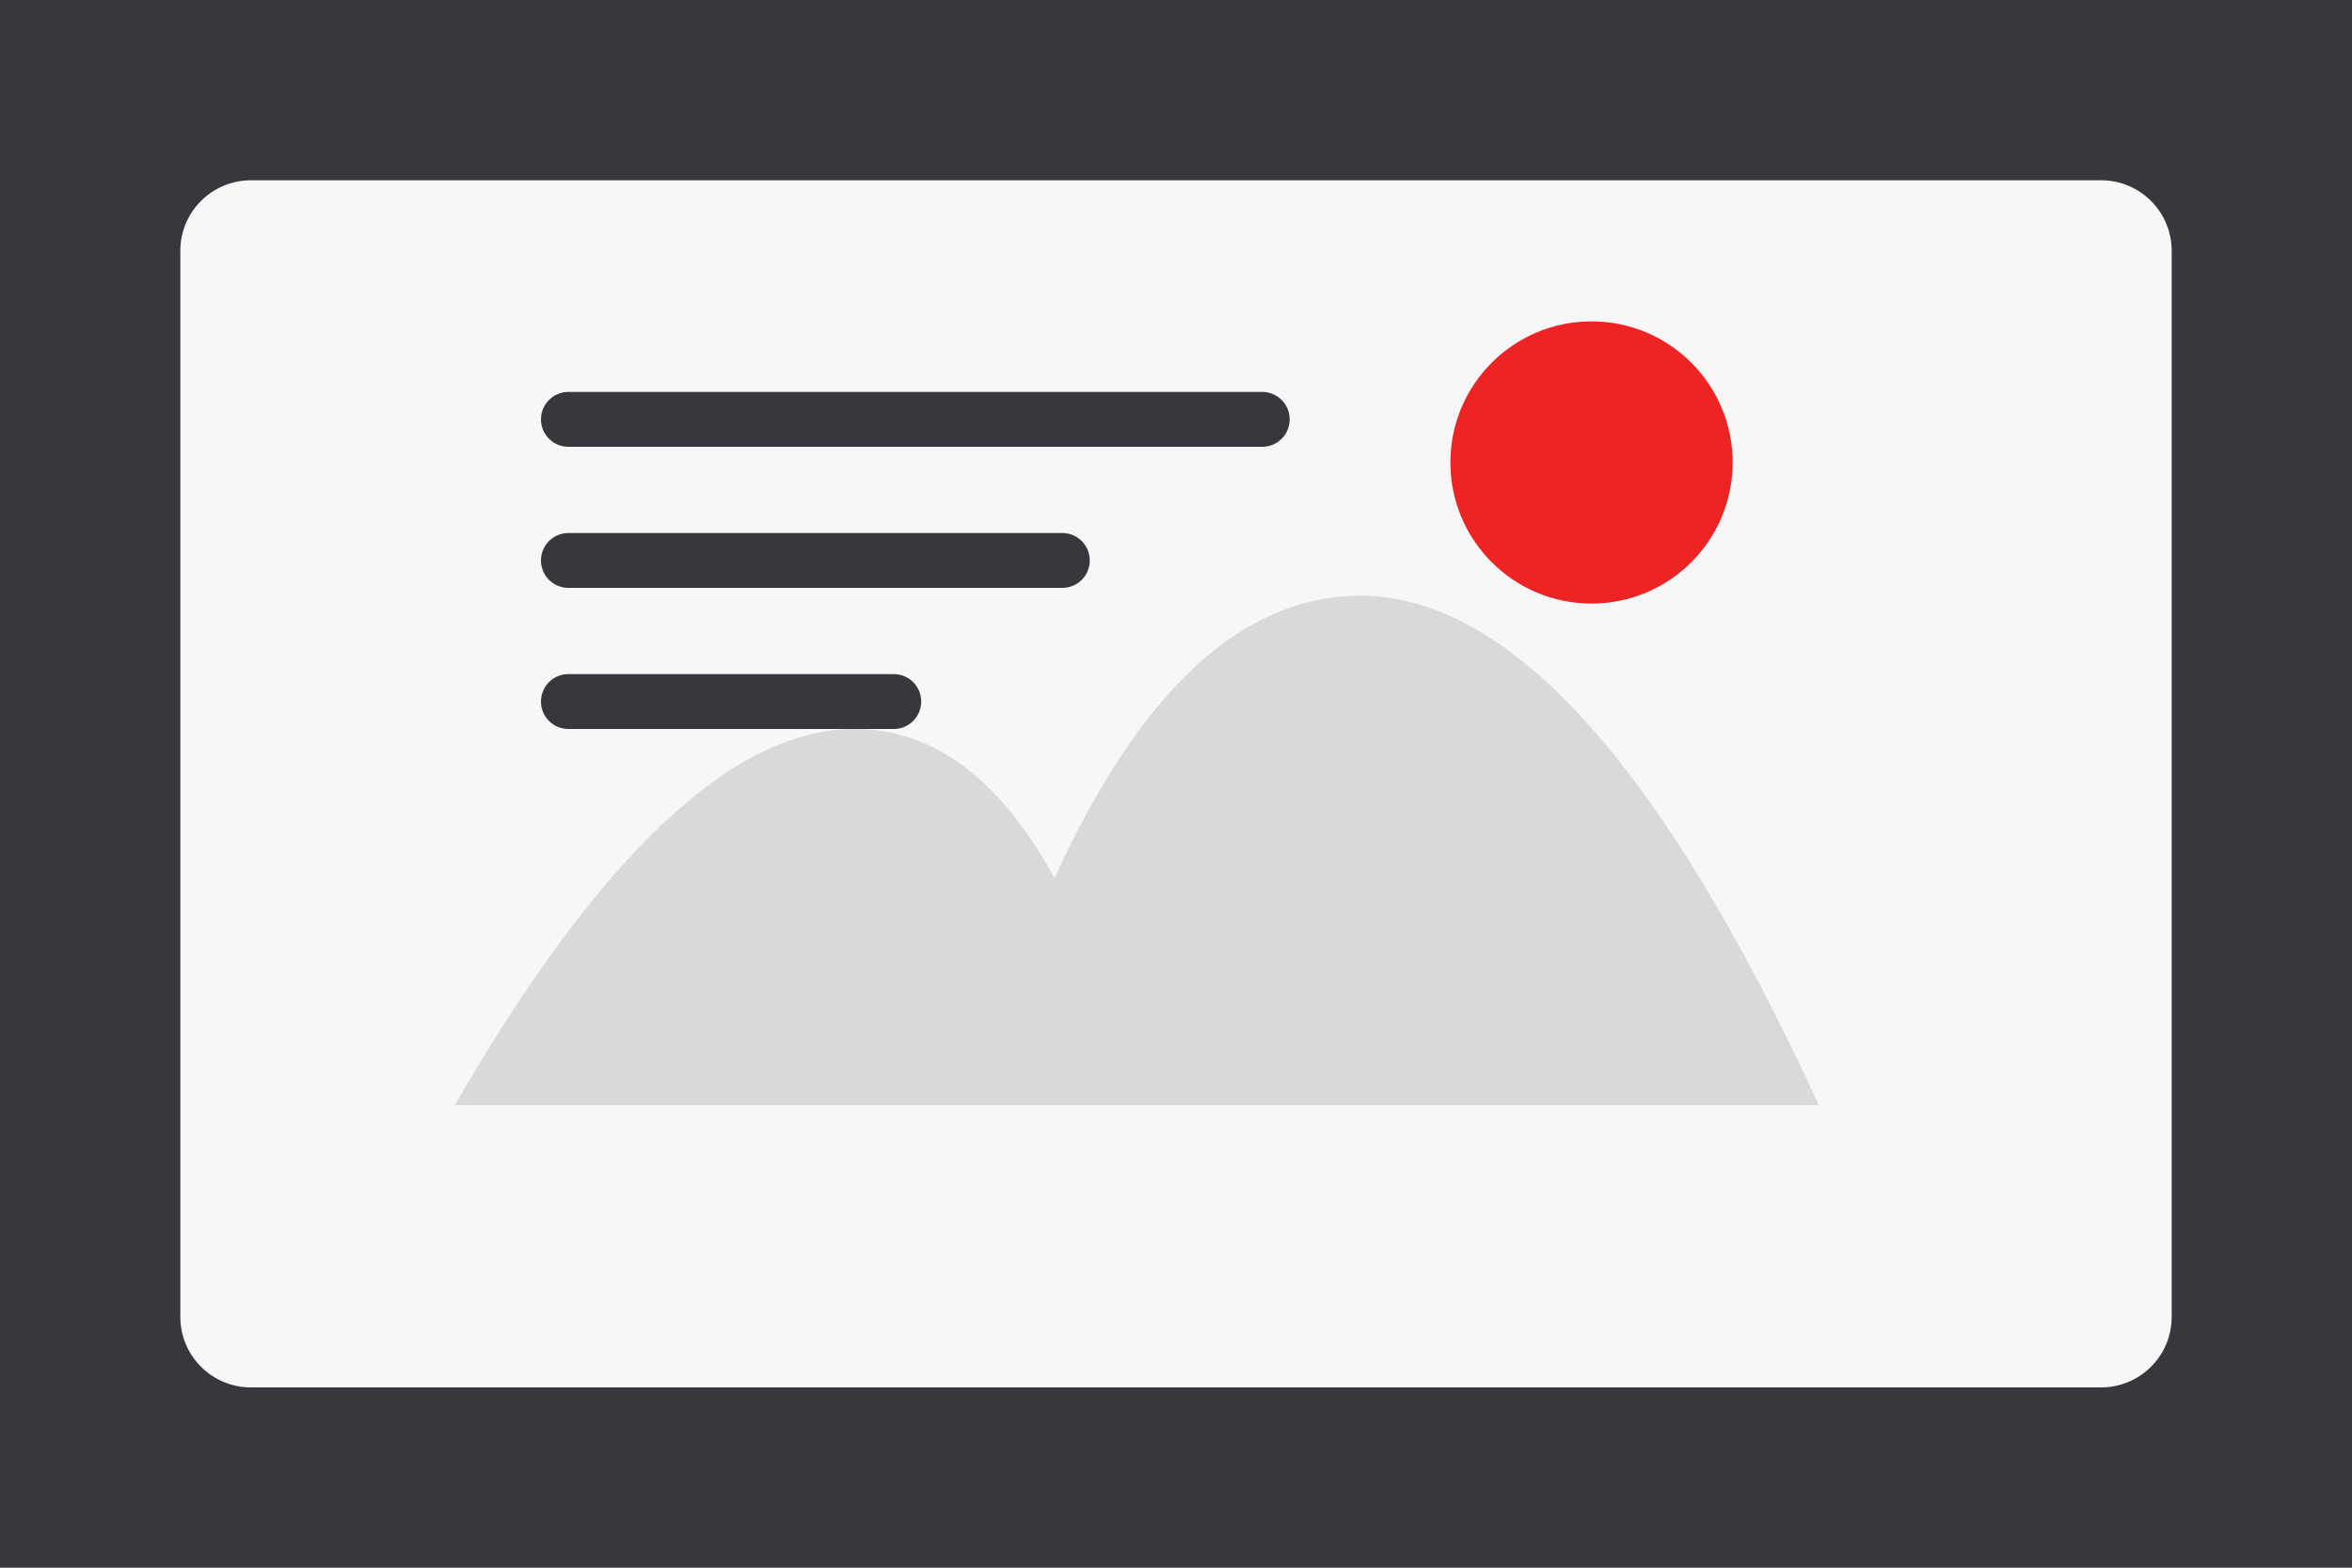
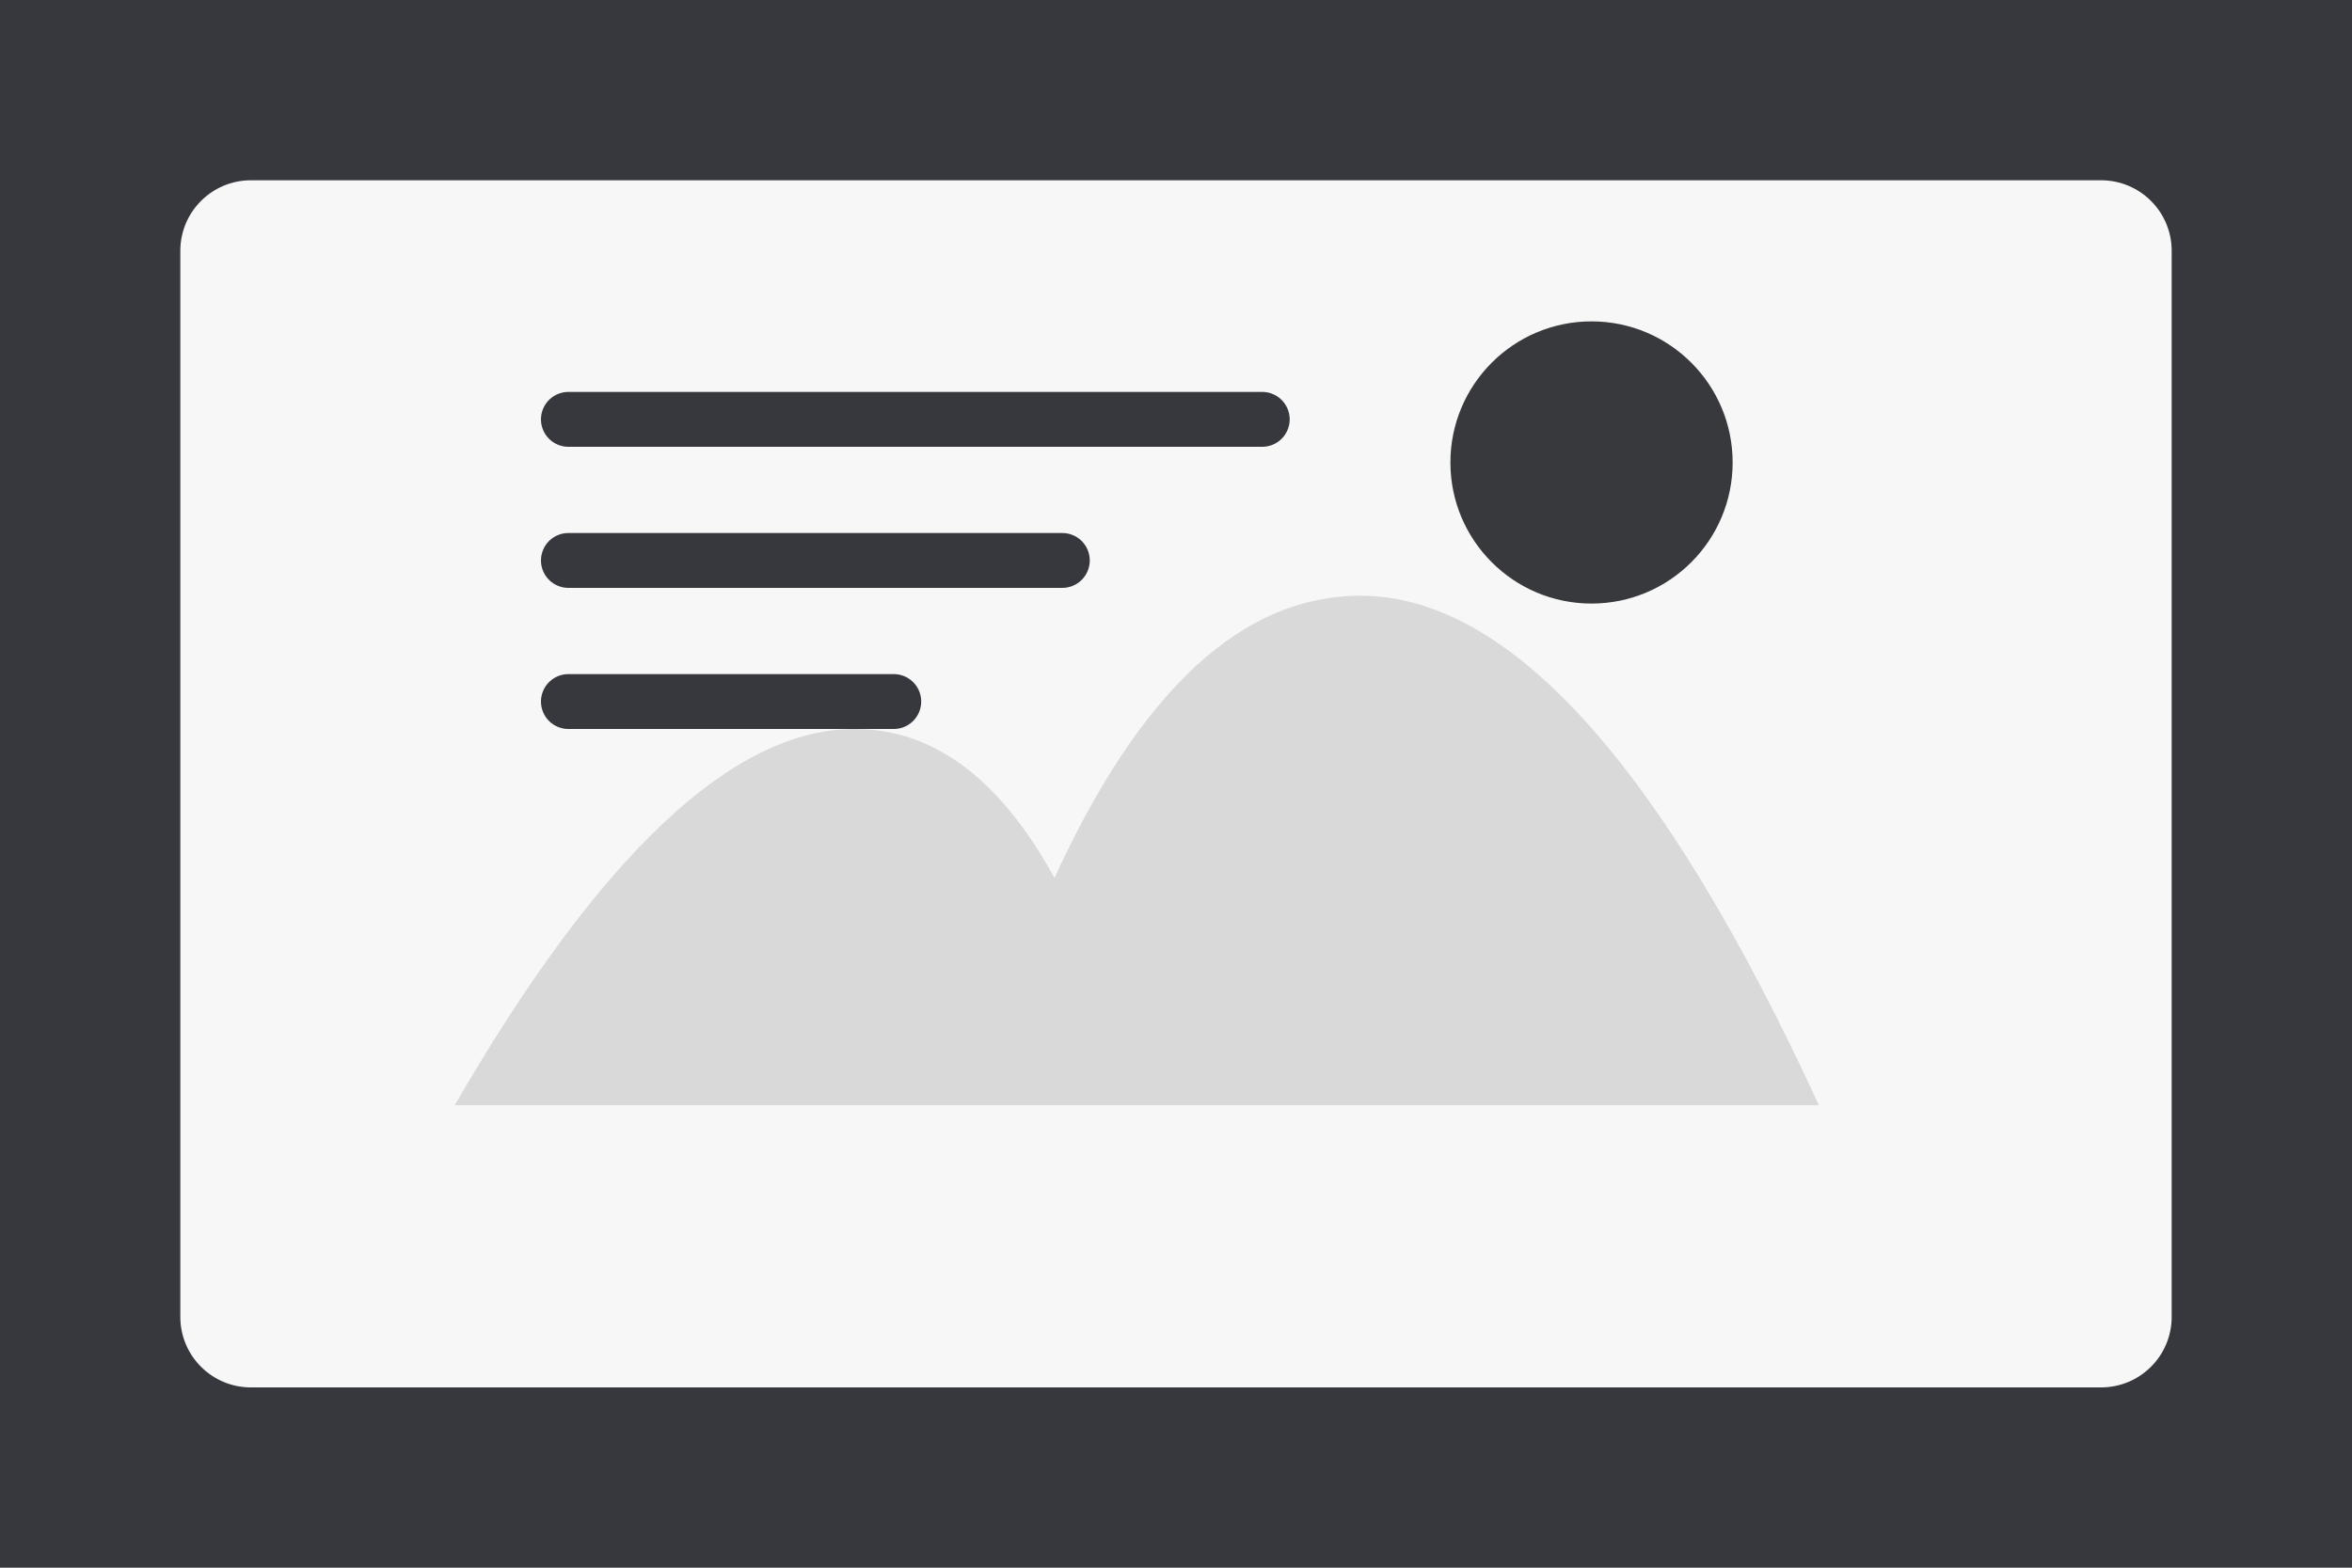
<svg xmlns="http://www.w3.org/2000/svg" viewBox="0 0 1200 800" role="img" aria-label="Default stylometry image">
  <rect width="1200" height="800" fill="#37383d" />
  <rect x="92" y="92" width="1016" height="616" rx="36" fill="#f7f7f7" />
  <path d="M232 564c74-128 142-192 204-192 40 0 74 25 102 76 44-96 96-144 156-144 76 0 154 86 234 260H232Z" fill="#d9d9d9" />
-   <circle cx="812" cy="236" r="72" fill="#ed2324" />
+   <circle cx="812" cy="236" r="72" fill="#38393d" />
  <path d="M290 214h354M290 286h252M290 358h166" fill="none" stroke="#37383d" stroke-width="28" stroke-linecap="round" />
</svg>
